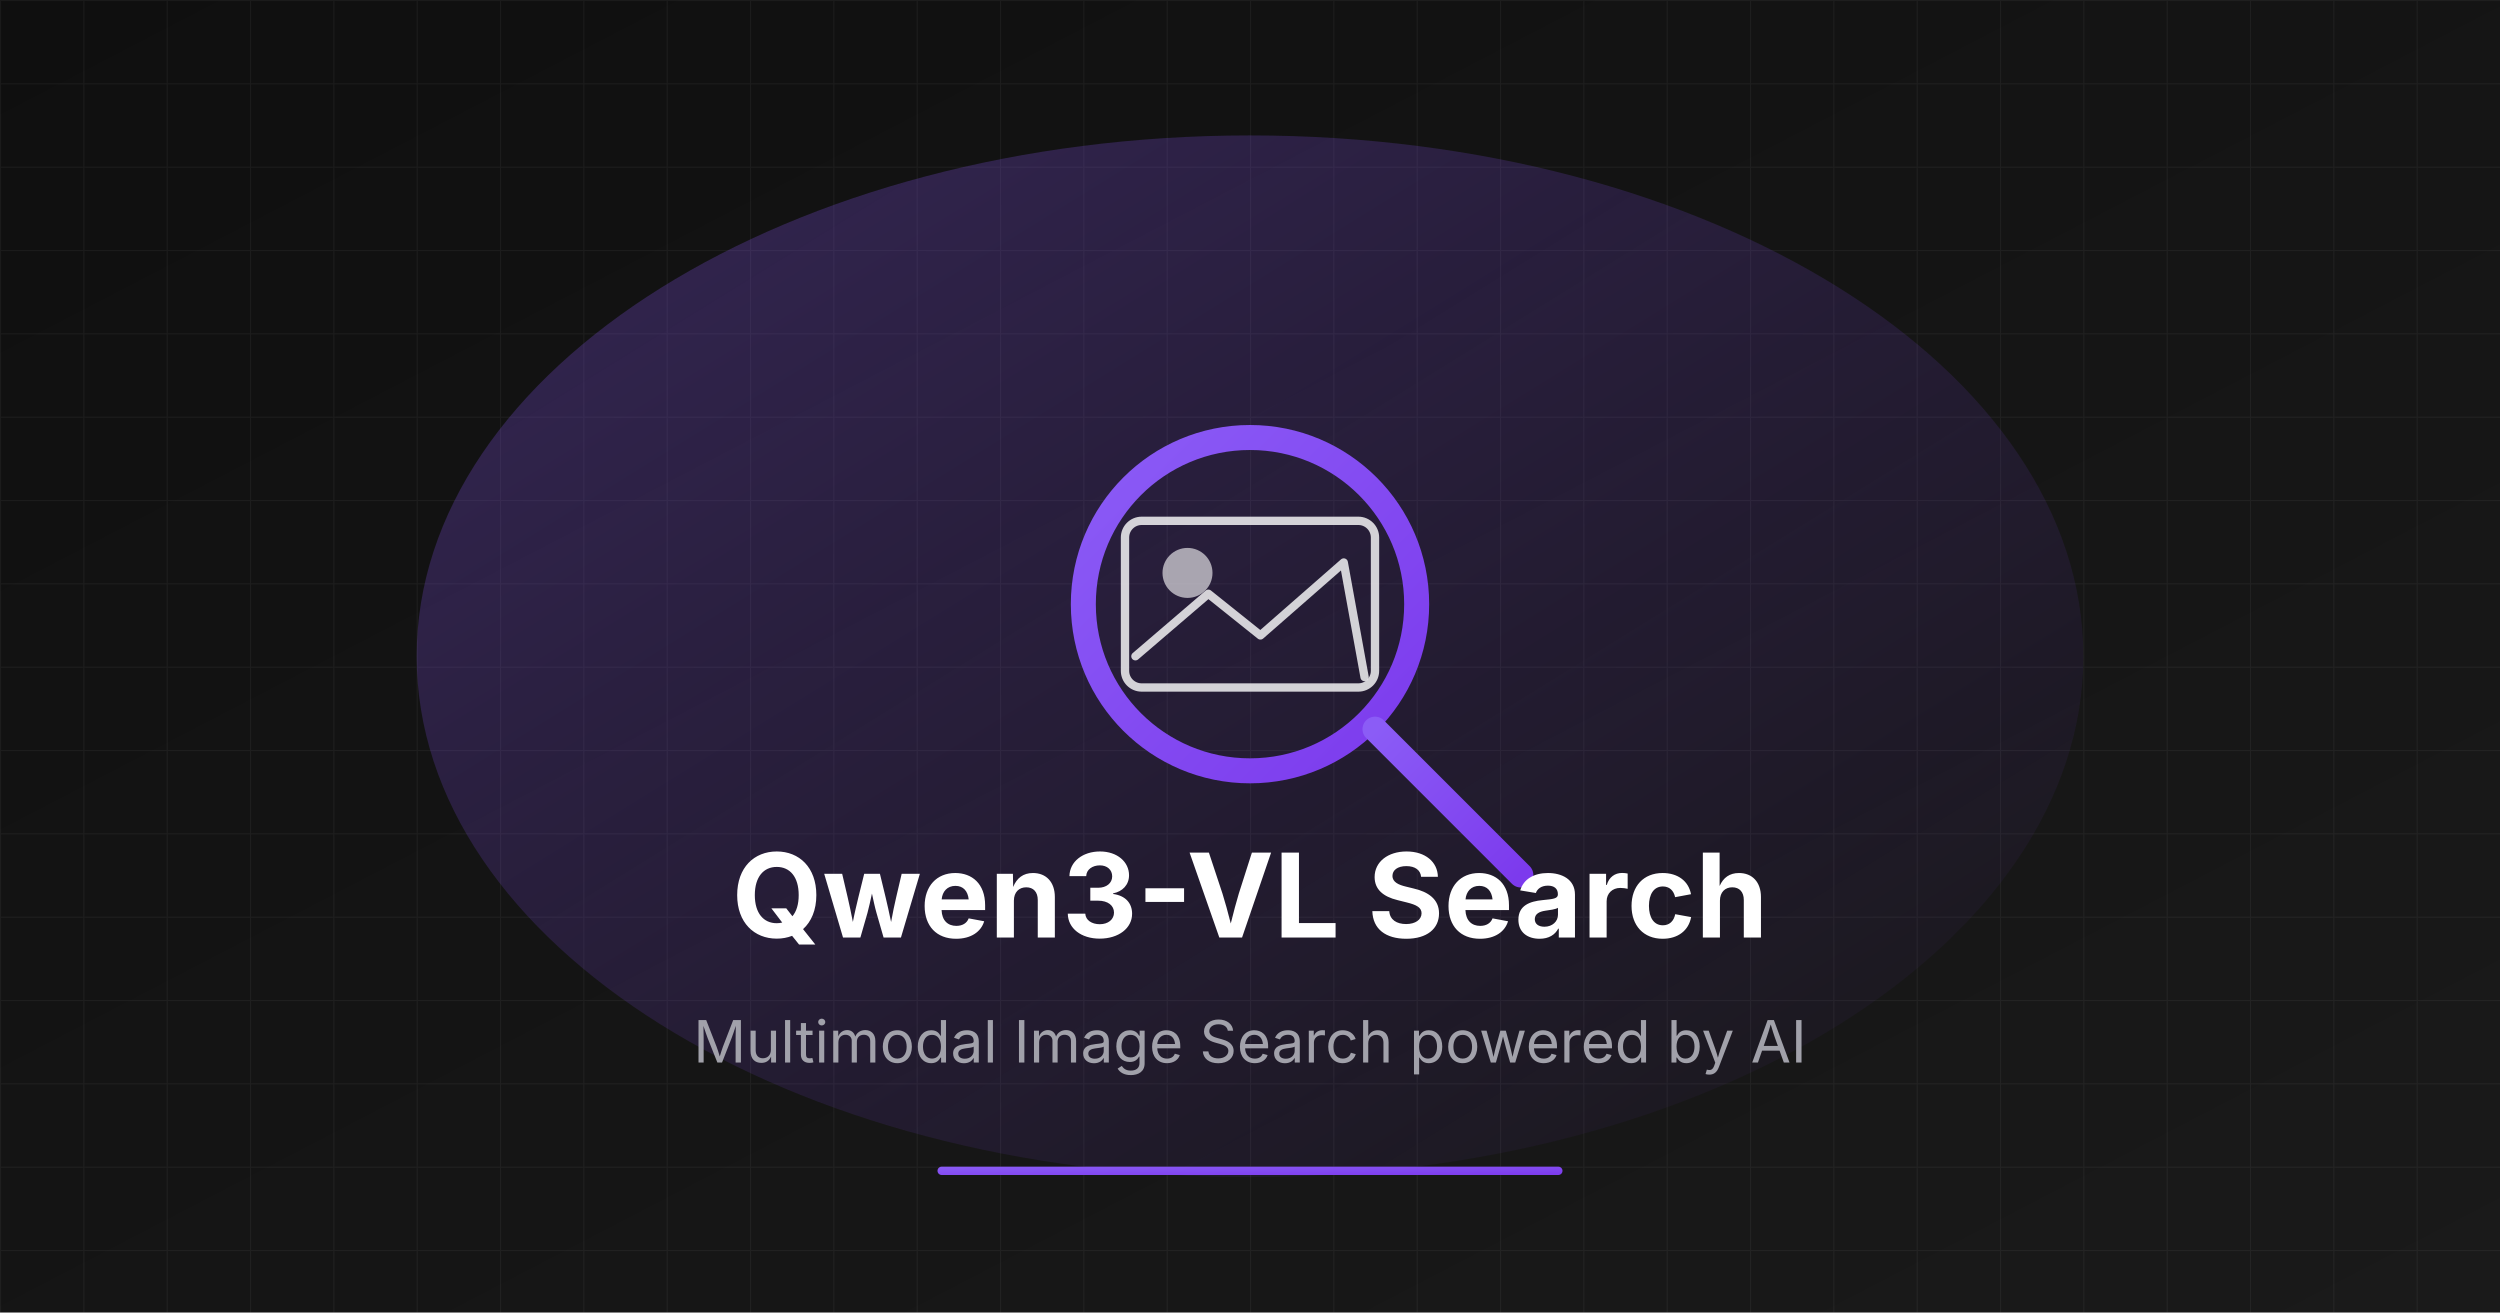
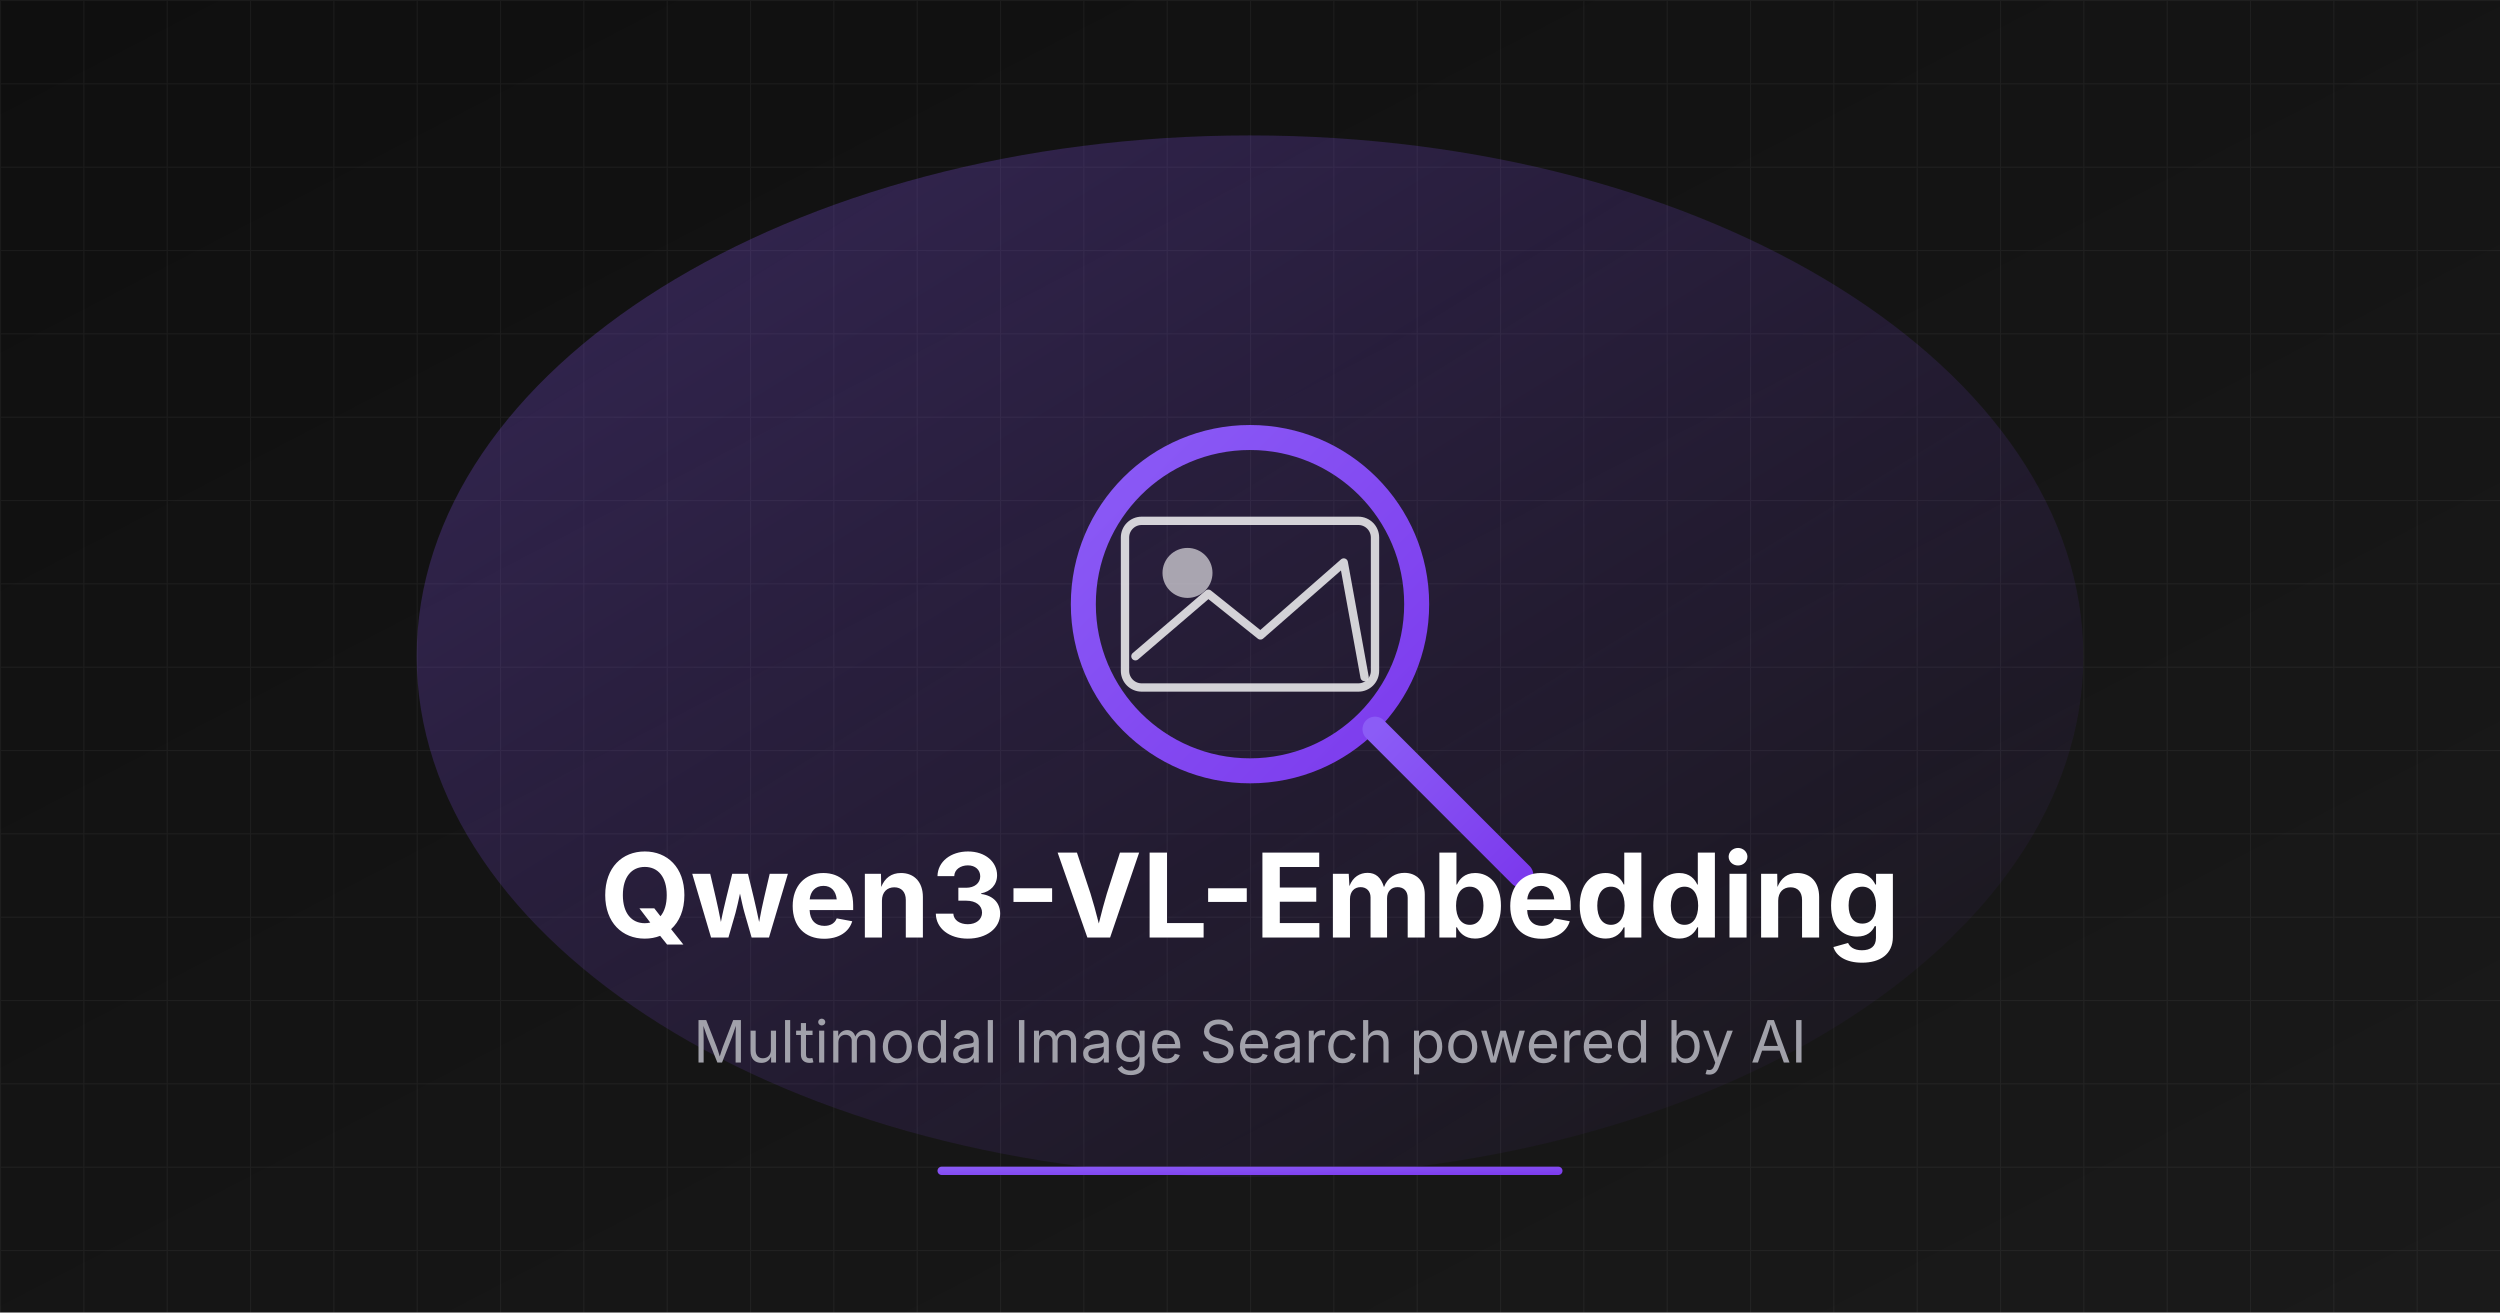
<svg xmlns="http://www.w3.org/2000/svg" viewBox="0 0 1200 630">
  <defs>
    <linearGradient id="bgGrad" x1="0%" y1="0%" x2="100%" y2="100%">
      <stop offset="0%" style="stop-color:#0f0f0f" />
      <stop offset="100%" style="stop-color:#1a1a1a" />
    </linearGradient>
    <linearGradient id="accentGrad" x1="0%" y1="0%" x2="100%" y2="100%">
      <stop offset="0%" style="stop-color:#8b5cf6" />
      <stop offset="100%" style="stop-color:#7c3aed" />
    </linearGradient>
    <linearGradient id="glowGrad" x1="0%" y1="0%" x2="100%" y2="100%">
      <stop offset="0%" style="stop-color:#8b5cf6;stop-opacity:0.3" />
      <stop offset="100%" style="stop-color:#7c3aed;stop-opacity:0" />
    </linearGradient>
  </defs>
  <rect width="1200" height="630" fill="url(#bgGrad)" />
  <g opacity="0.05">
    <pattern id="grid" width="40" height="40" patternUnits="userSpaceOnUse">
      <path d="M 40 0 L 0 0 0 40" fill="none" stroke="white" stroke-width="1" />
    </pattern>
    <rect width="1200" height="630" fill="url(#grid)" />
  </g>
  <ellipse cx="600" cy="315" rx="400" ry="250" fill="url(#glowGrad)" />
  <g transform="translate(450, 160)">
    <circle cx="150" cy="130" r="80" fill="none" stroke="url(#accentGrad)" stroke-width="12" />
    <line x1="210" y1="190" x2="280" y2="260" stroke="url(#accentGrad)" stroke-width="12" stroke-linecap="round" />
    <rect x="90" y="90" width="120" height="80" rx="8" fill="none" stroke="white" stroke-width="4" opacity="0.8" />
    <circle cx="120" cy="115" r="12" fill="white" opacity="0.6" />
    <path d="M95 155 L130 125 L155 145 L195 110 L205 165" fill="none" stroke="white" stroke-width="4" stroke-linecap="round" stroke-linejoin="round" opacity="0.8" />
  </g>
  <text x="600" y="450" text-anchor="middle" font-family="Inter, sans-serif" font-size="56" font-weight="700" fill="white">
-     Qwen3-VL Search
+     Qwen3-VL-Embedding
  </text>
  <text x="600" y="510" text-anchor="middle" font-family="Inter, sans-serif" font-size="28" fill="#a1a1aa">
    Multimodal Image Search powered by AI
  </text>
  <rect x="450" y="560" width="300" height="4" rx="2" fill="url(#accentGrad)" />
</svg>
